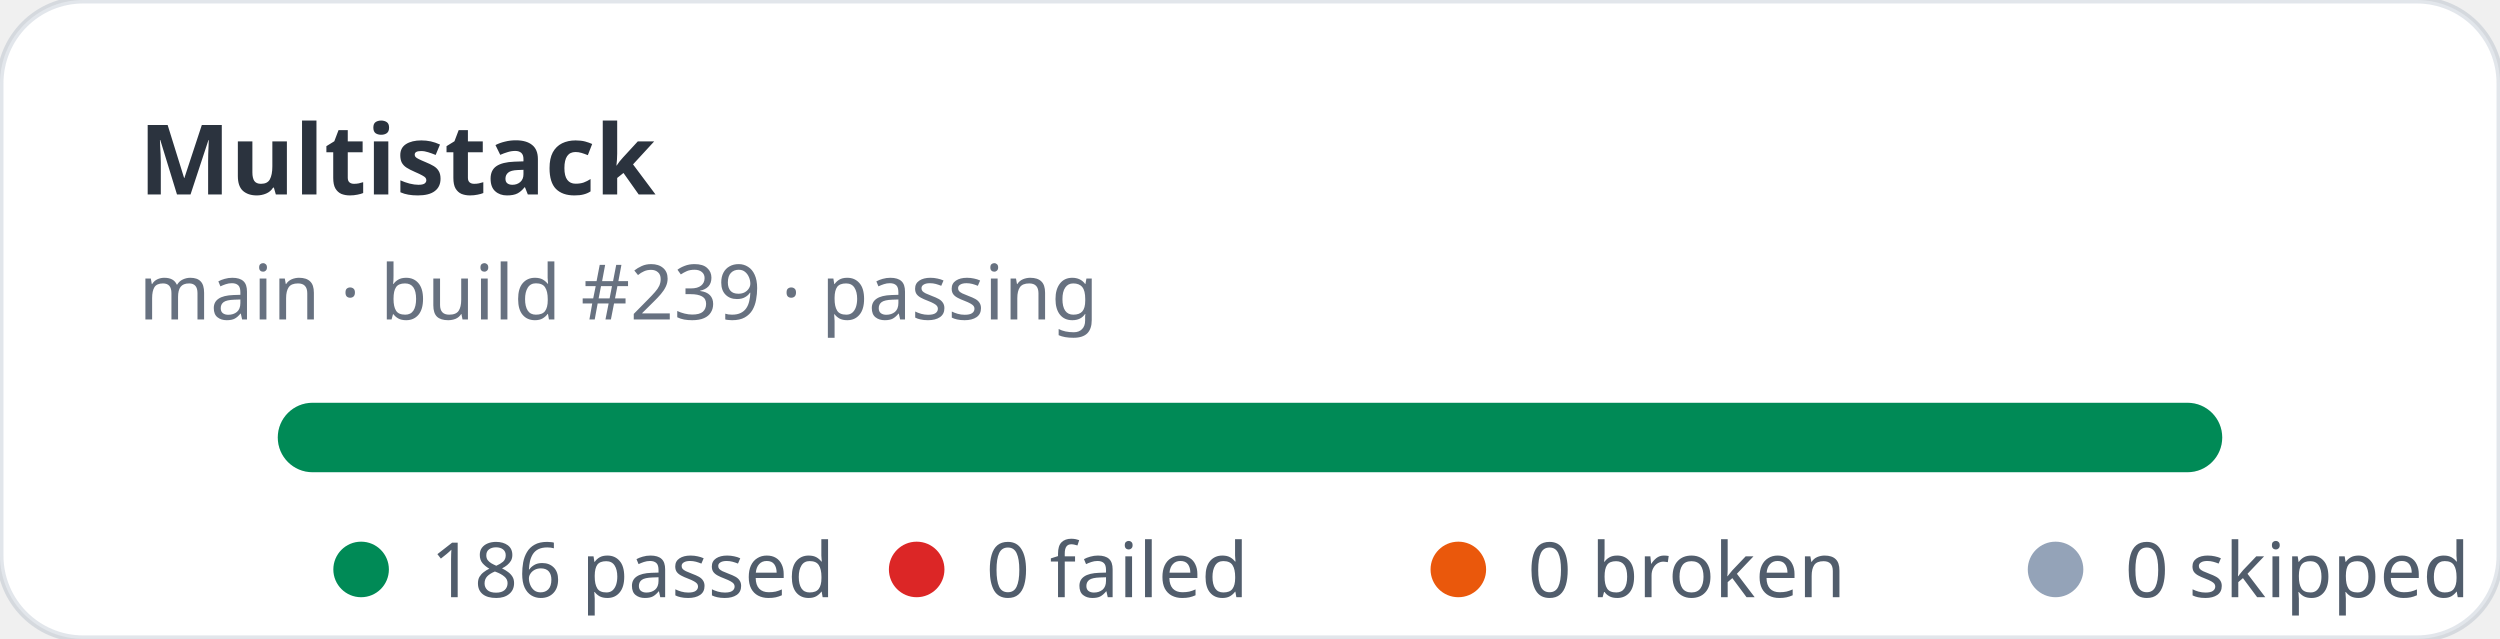
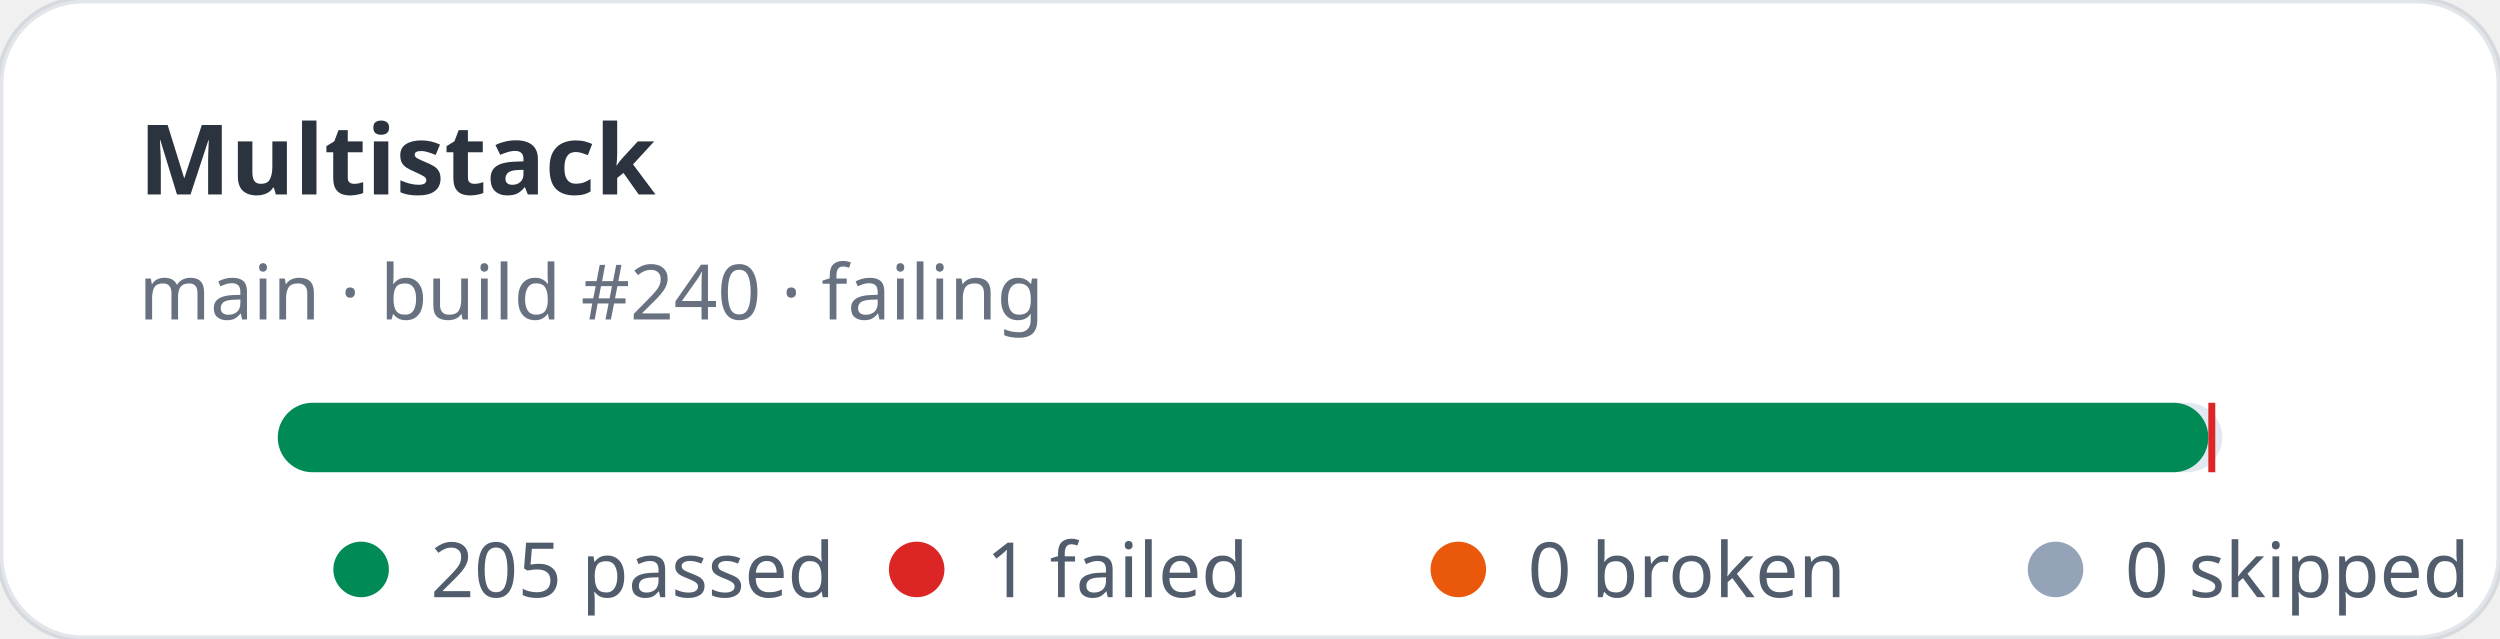
- <svg xmlns="http://www.w3.org/2000/svg" width="360" height="92" viewBox="0 0 360 92" role="img" aria-label="Multistack stats: 186 passed, 0 failed">
+ <svg xmlns="http://www.w3.org/2000/svg" width="360" height="92" viewBox="0 0 360 92" role="img" aria-label="Multistack stats: 205 passed, 1 failed">
  <rect width="360" height="92" rx="12" fill="#ffffff" stroke="rgba(11,48,86,0.12)" />
  <text x="20" y="28" fill="rgba(1,10,24,0.83)" font-family="ui-sans-serif,system-ui,sans-serif" font-size="14" font-weight="700">Multistack</text>
-   <text x="20" y="46" fill="rgba(2,19,44,0.6)" font-family="ui-sans-serif,system-ui,sans-serif" font-size="11">main · build #239 · passing</text>
+   <text x="20" y="46" fill="rgba(2,19,44,0.6)" font-family="ui-sans-serif,system-ui,sans-serif" font-size="11">main · build #240 · failing</text>
  <rect x="40" y="58" width="280" height="10" rx="5" fill="#e2e8f0" />
-   <rect x="40" y="58" width="280" height="10" rx="5" fill="#008a56" />
+   <rect x="40" y="58" width="278" height="10" rx="5" fill="#008a56" />
+   <rect x="318" y="58" width="1" height="10" fill="#dc2626" />
  <g font-family="ui-sans-serif,system-ui,sans-serif" font-size="11" fill="rgba(1,18,40,0.68)">
    <circle cx="52" cy="82" r="4" fill="#008a56" />
-     <text x="62" y="86">186 passed</text>
+     <text x="62" y="86">205 passed</text>
    <circle cx="132" cy="82" r="4" fill="#dc2626" />
-     <text x="142" y="86">0 failed</text>
+     <text x="142" y="86">1 failed</text>
    <circle cx="210" cy="82" r="4" fill="#ea580c" />
    <text x="220" y="86">0 broken</text>
    <circle cx="296" cy="82" r="4" fill="#94a3b8" />
    <text x="306" y="86">0 skipped</text>
  </g>
</svg>
